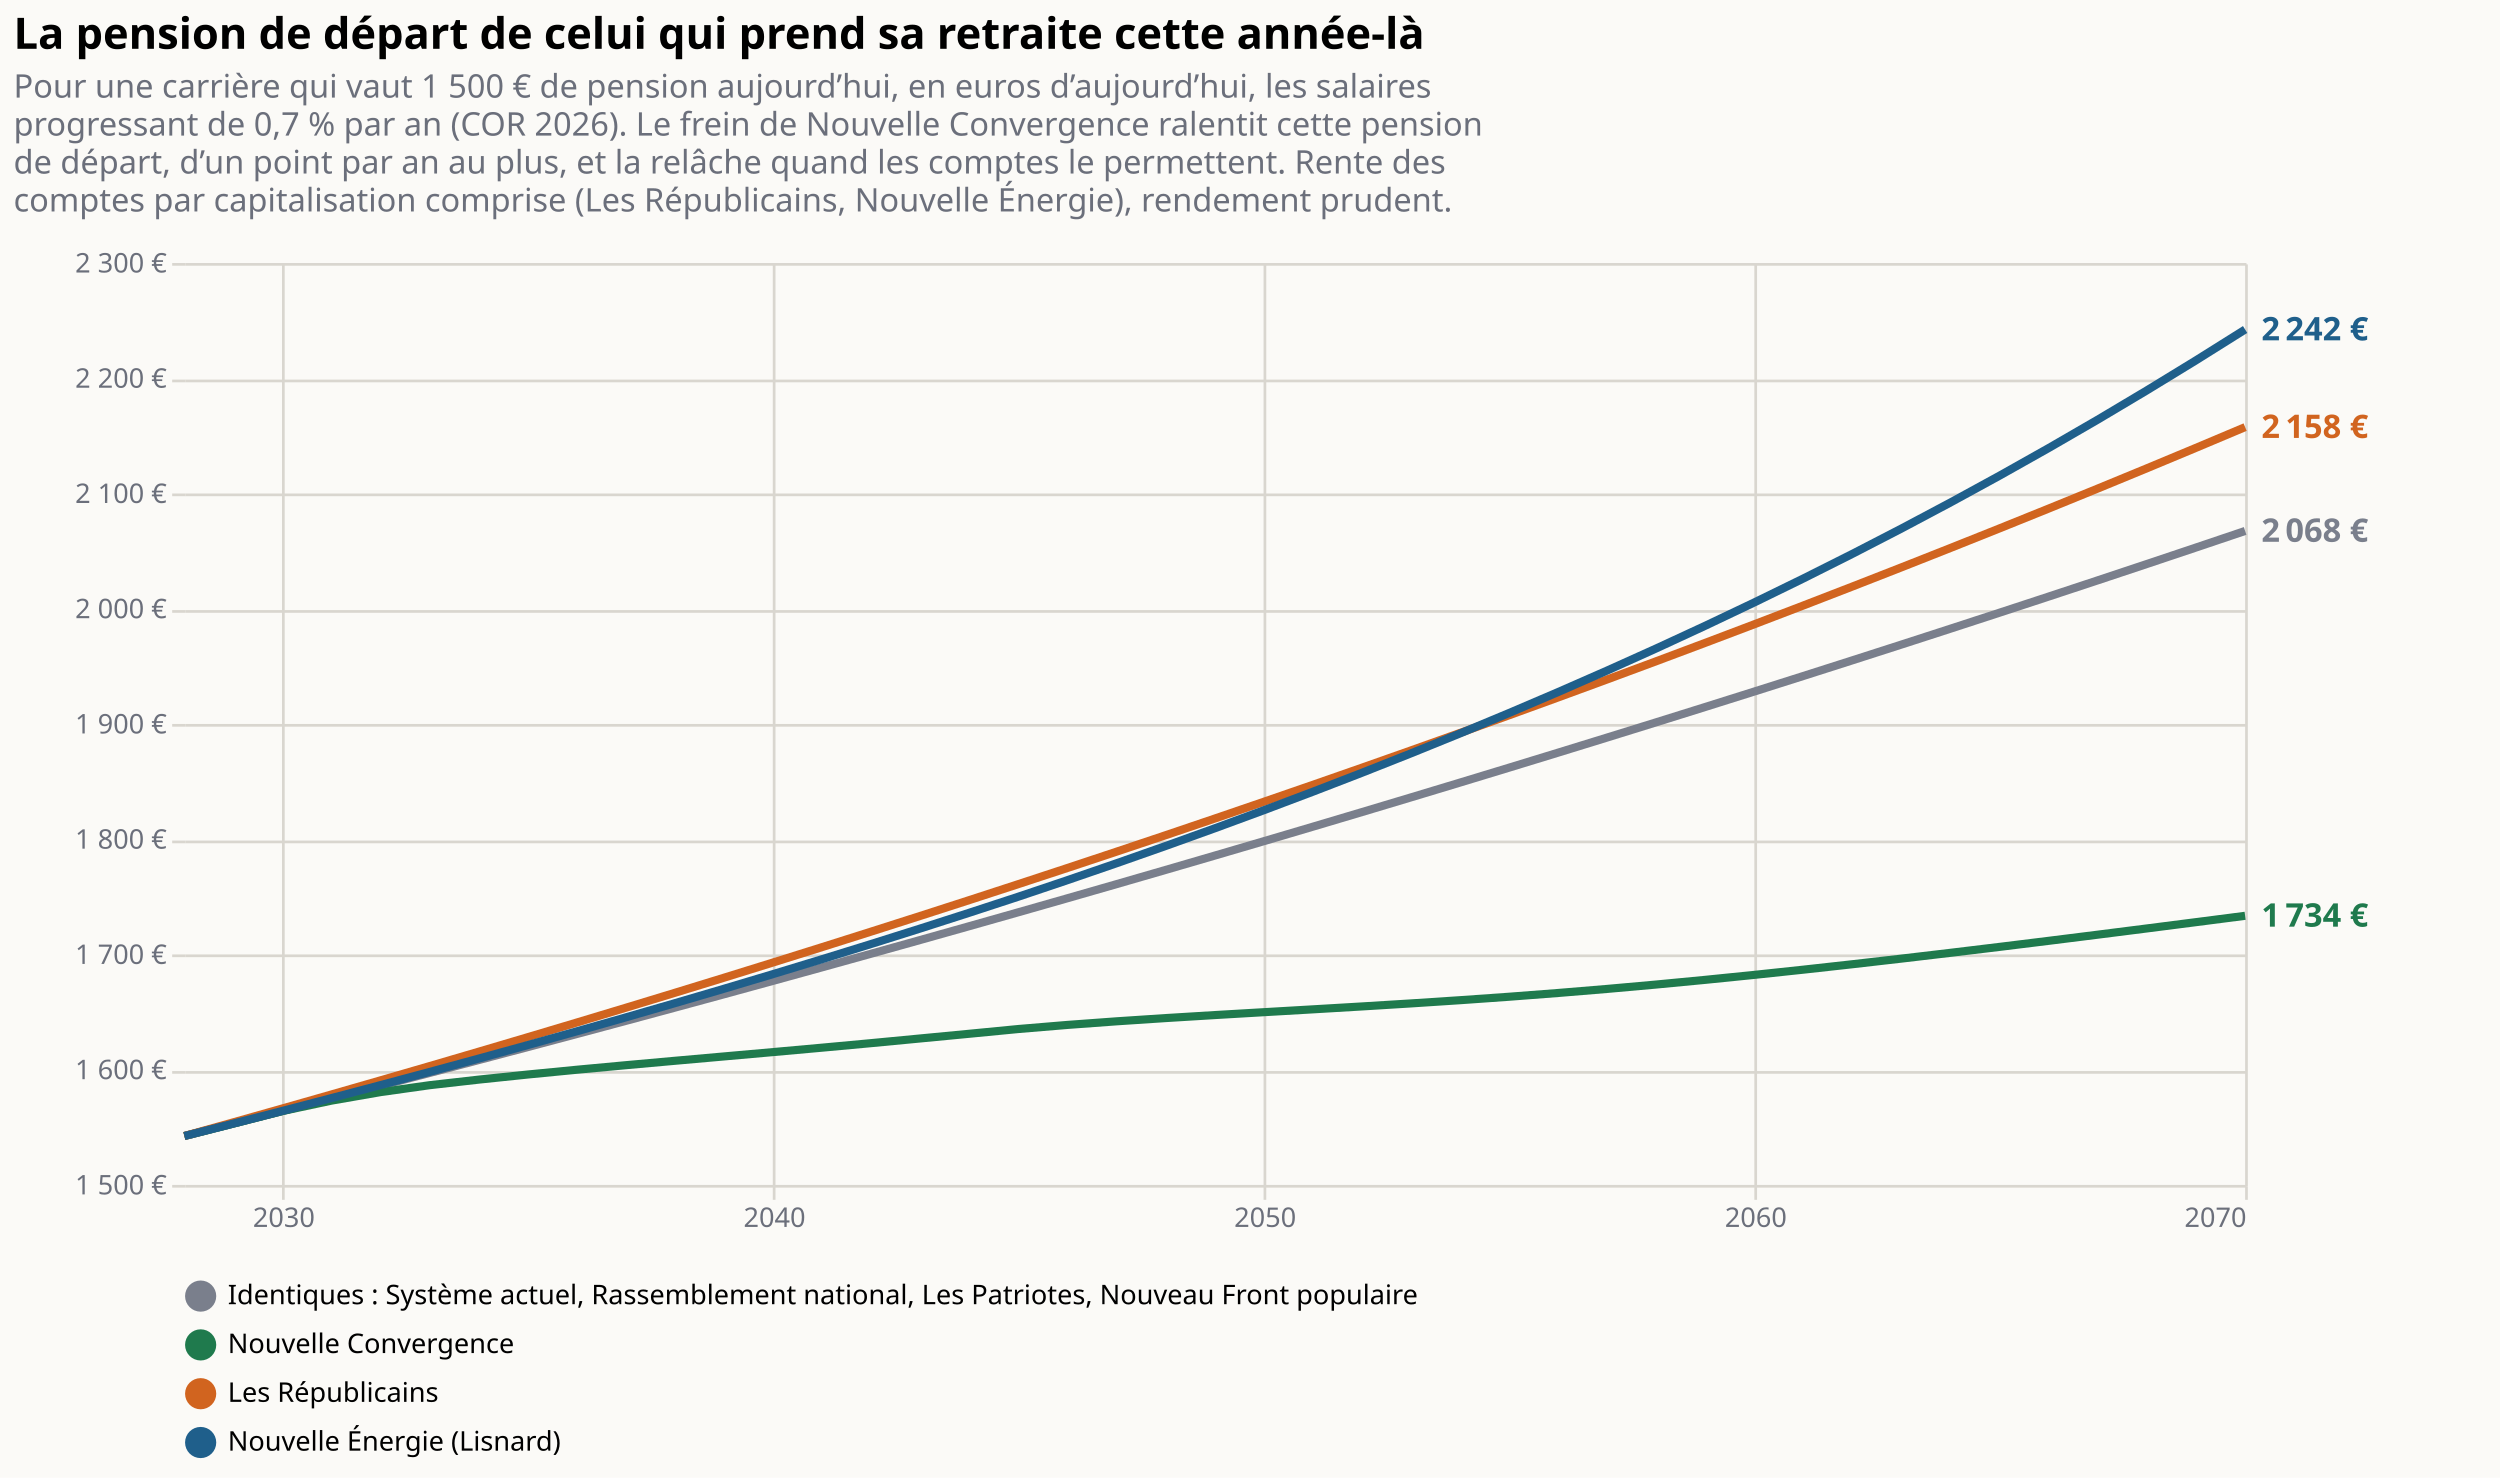
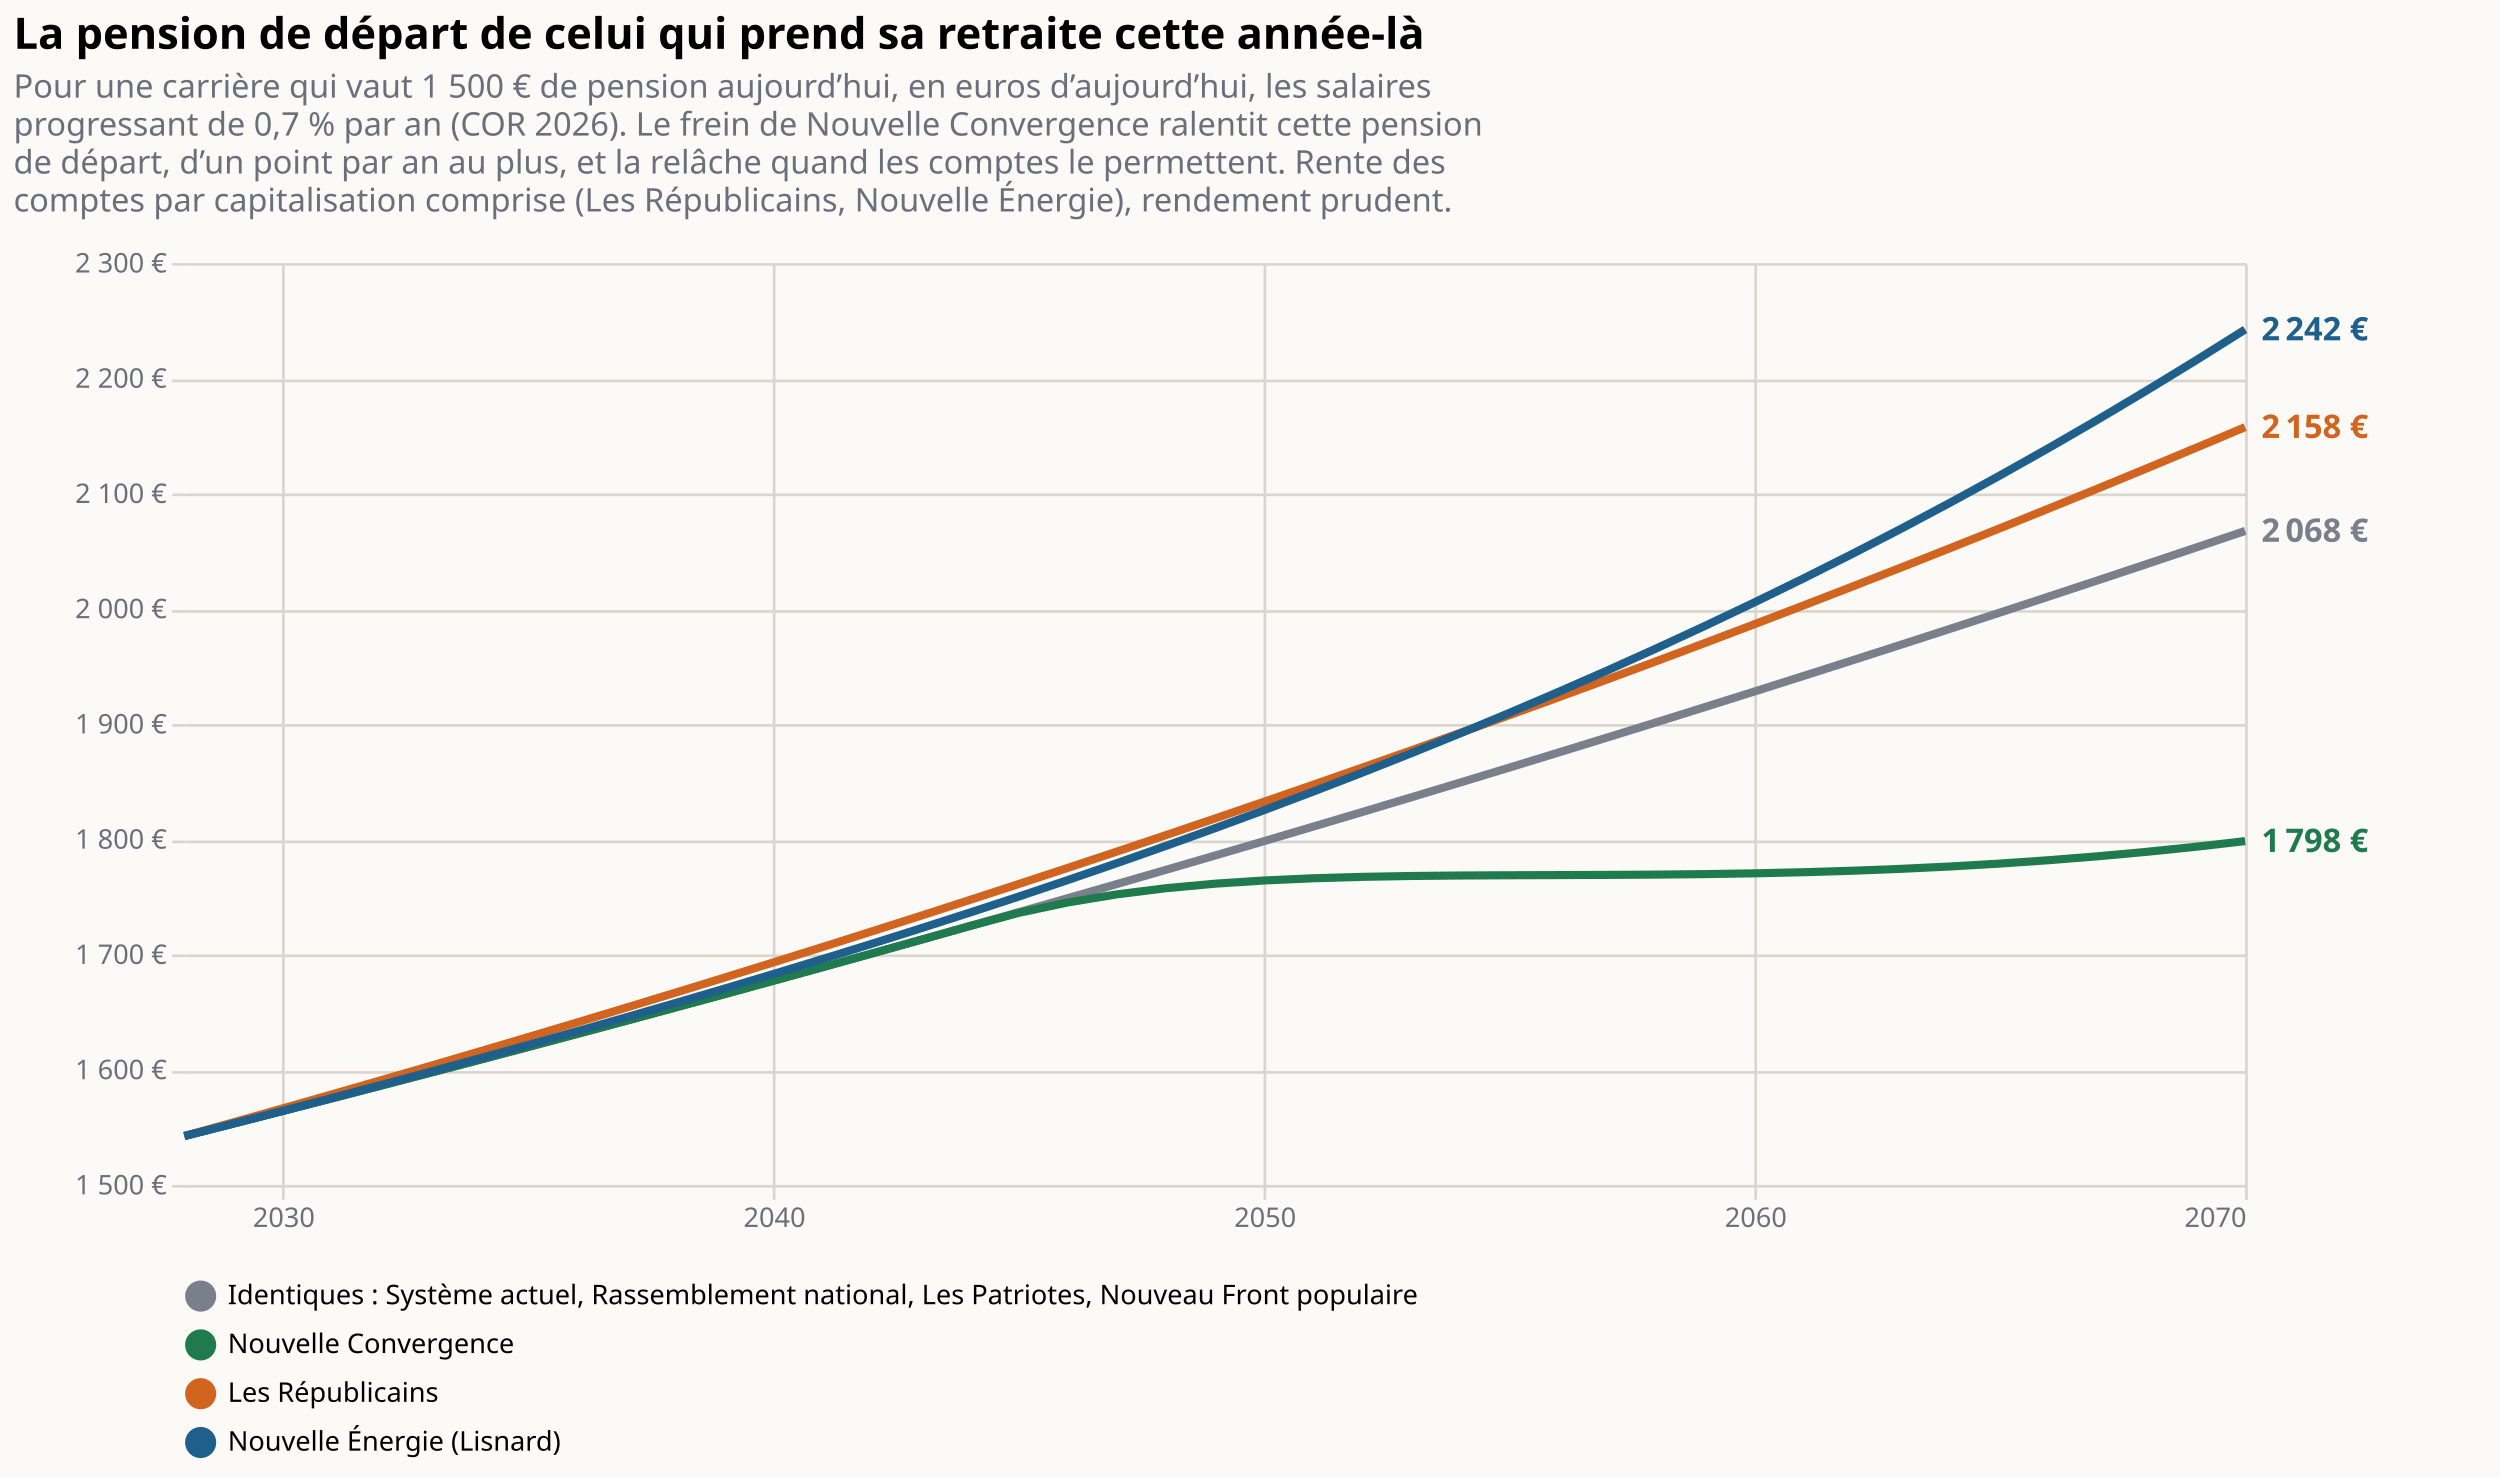
<svg xmlns="http://www.w3.org/2000/svg" version="1.1" class="marks" width="922" height="545" viewBox="0 0 922 545">
  <rect width="922" height="545" fill="#fbfaf7" />
  <g fill="none" stroke-miterlimit="4" transform="translate(68,97)">
    <g class="mark-group role-frame root" role="graphics-object" aria-roledescription="group mark container">
      <g transform="translate(0,0)">
        <path class="background" aria-hidden="true" d="M0,0h760v340h-760Z" />
        <g>
          <g class="mark-group role-axis" aria-hidden="true">
            <g transform="translate(0.5,340.5)">
              <path class="background" aria-hidden="true" d="M0,0h0v0h0Z" pointer-events="none" />
              <g>
                <g class="mark-rule role-axis-grid" pointer-events="none">
                  <line transform="translate(36,-340)" x2="0" y2="340" stroke="#d9d6cf" stroke-width="1" opacity="1" />
                  <line transform="translate(217,-340)" x2="0" y2="340" stroke="#d9d6cf" stroke-width="1" opacity="1" />
                  <line transform="translate(398,-340)" x2="0" y2="340" stroke="#d9d6cf" stroke-width="1" opacity="1" />
                  <line transform="translate(579,-340)" x2="0" y2="340" stroke="#d9d6cf" stroke-width="1" opacity="1" />
                  <line transform="translate(760,-340)" x2="0" y2="340" stroke="#d9d6cf" stroke-width="1" opacity="1" />
                </g>
              </g>
              <path class="foreground" aria-hidden="true" d="" pointer-events="none" display="none" />
            </g>
          </g>
          <g class="mark-group role-axis" aria-hidden="true">
            <g transform="translate(0.5,0.5)">
              <path class="background" aria-hidden="true" d="M0,0h0v0h0Z" pointer-events="none" />
              <g>
                <g class="mark-rule role-axis-grid" pointer-events="none">
                  <line transform="translate(0,340)" x2="760" y2="0" stroke="#d9d6cf" stroke-width="1" opacity="1" />
                  <line transform="translate(0,298)" x2="760" y2="0" stroke="#d9d6cf" stroke-width="1" opacity="1" />
                  <line transform="translate(0,255)" x2="760" y2="0" stroke="#d9d6cf" stroke-width="1" opacity="1" />
                  <line transform="translate(0,213)" x2="760" y2="0" stroke="#d9d6cf" stroke-width="1" opacity="1" />
                  <line transform="translate(0,170)" x2="760" y2="0" stroke="#d9d6cf" stroke-width="1" opacity="1" />
                  <line transform="translate(0,128)" x2="760" y2="0" stroke="#d9d6cf" stroke-width="1" opacity="1" />
                  <line transform="translate(0,85)" x2="760" y2="0" stroke="#d9d6cf" stroke-width="1" opacity="1" />
                  <line transform="translate(0,43)" x2="760" y2="0" stroke="#d9d6cf" stroke-width="1" opacity="1" />
                  <line transform="translate(0,0)" x2="760" y2="0" stroke="#d9d6cf" stroke-width="1" opacity="1" />
                </g>
              </g>
              <path class="foreground" aria-hidden="true" d="" pointer-events="none" display="none" />
            </g>
          </g>
          <g class="mark-group role-axis" role="graphics-symbol" aria-roledescription="axis" aria-label="X-axis for a linear scale with values from 2028 to 2070">
            <g transform="translate(0.5,340.5)">
              <path class="background" aria-hidden="true" d="M0,0h0v0h0Z" pointer-events="none" />
              <g>
                <g class="mark-rule role-axis-tick" pointer-events="none">
                  <line transform="translate(36,0)" x2="0" y2="5" stroke="#d9d6cf" stroke-width="1" opacity="1" />
                  <line transform="translate(217,0)" x2="0" y2="5" stroke="#d9d6cf" stroke-width="1" opacity="1" />
                  <line transform="translate(398,0)" x2="0" y2="5" stroke="#d9d6cf" stroke-width="1" opacity="1" />
                  <line transform="translate(579,0)" x2="0" y2="5" stroke="#d9d6cf" stroke-width="1" opacity="1" />
                  <line transform="translate(760,0)" x2="0" y2="5" stroke="#d9d6cf" stroke-width="1" opacity="1" />
                </g>
                <g class="mark-text role-axis-label" pointer-events="none">
                  <text text-anchor="middle" transform="translate(36.19048,15)" font-family="system-ui, sans-serif" font-size="10px" fill="#6b6f7b" opacity="1">2030</text>
                  <text text-anchor="middle" transform="translate(217.1429,15)" font-family="system-ui, sans-serif" font-size="10px" fill="#6b6f7b" opacity="1">2040</text>
                  <text text-anchor="middle" transform="translate(398.0952,15)" font-family="system-ui, sans-serif" font-size="10px" fill="#6b6f7b" opacity="1">2050</text>
                  <text text-anchor="middle" transform="translate(579.0476,15)" font-family="system-ui, sans-serif" font-size="10px" fill="#6b6f7b" opacity="1">2060</text>
                  <text text-anchor="end" transform="translate(760,15)" font-family="system-ui, sans-serif" font-size="10px" fill="#6b6f7b" opacity="1">2070</text>
                </g>
              </g>
              <path class="foreground" aria-hidden="true" d="" pointer-events="none" display="none" />
            </g>
          </g>
          <g class="mark-group role-axis" role="graphics-symbol" aria-roledescription="axis" aria-label="Y-axis for a linear scale with values from 1,500 to 2,300">
            <g transform="translate(0.5,0.5)">
              <path class="background" aria-hidden="true" d="M0,0h0v0h0Z" pointer-events="none" />
              <g>
                <g class="mark-rule role-axis-tick" pointer-events="none">
                  <line transform="translate(0,340)" x2="-5" y2="0" stroke="#d9d6cf" stroke-width="1" opacity="1" />
                  <line transform="translate(0,298)" x2="-5" y2="0" stroke="#d9d6cf" stroke-width="1" opacity="1" />
                  <line transform="translate(0,255)" x2="-5" y2="0" stroke="#d9d6cf" stroke-width="1" opacity="1" />
                  <line transform="translate(0,213)" x2="-5" y2="0" stroke="#d9d6cf" stroke-width="1" opacity="1" />
                  <line transform="translate(0,170)" x2="-5" y2="0" stroke="#d9d6cf" stroke-width="1" opacity="1" />
                  <line transform="translate(0,128)" x2="-5" y2="0" stroke="#d9d6cf" stroke-width="1" opacity="1" />
                  <line transform="translate(0,85)" x2="-5" y2="0" stroke="#d9d6cf" stroke-width="1" opacity="1" />
                  <line transform="translate(0,43)" x2="-5" y2="0" stroke="#d9d6cf" stroke-width="1" opacity="1" />
                  <line transform="translate(0,0)" x2="-5" y2="0" stroke="#d9d6cf" stroke-width="1" opacity="1" />
                </g>
                <g class="mark-text role-axis-label" pointer-events="none">
                  <text text-anchor="end" transform="translate(-7,343)" font-family="system-ui, sans-serif" font-size="10px" fill="#6b6f7b" opacity="1">1 500 €</text>
                  <text text-anchor="end" transform="translate(-7,300.5)" font-family="system-ui, sans-serif" font-size="10px" fill="#6b6f7b" opacity="1">1 600 €</text>
                  <text text-anchor="end" transform="translate(-7,258)" font-family="system-ui, sans-serif" font-size="10px" fill="#6b6f7b" opacity="1">1 700 €</text>
                  <text text-anchor="end" transform="translate(-7,215.5)" font-family="system-ui, sans-serif" font-size="10px" fill="#6b6f7b" opacity="1">1 800 €</text>
                  <text text-anchor="end" transform="translate(-7,173)" font-family="system-ui, sans-serif" font-size="10px" fill="#6b6f7b" opacity="1">1 900 €</text>
                  <text text-anchor="end" transform="translate(-7,130.5)" font-family="system-ui, sans-serif" font-size="10px" fill="#6b6f7b" opacity="1">2 000 €</text>
                  <text text-anchor="end" transform="translate(-7,88)" font-family="system-ui, sans-serif" font-size="10px" fill="#6b6f7b" opacity="1">2 100 €</text>
                  <text text-anchor="end" transform="translate(-7,45.5)" font-family="system-ui, sans-serif" font-size="10px" fill="#6b6f7b" opacity="1">2 200 €</text>
                  <text text-anchor="end" transform="translate(-7,3)" font-family="system-ui, sans-serif" font-size="10px" fill="#6b6f7b" opacity="1">2 300 €</text>
                </g>
              </g>
              <path class="foreground" aria-hidden="true" d="" pointer-events="none" display="none" />
            </g>
          </g>
          <g class="mark-group role-scope layer_0_pathgroup" role="graphics-object" aria-roledescription="group mark container">
            <g transform="translate(0,0)">
              <path class="background" aria-hidden="true" d="M0,0h760v340h-760Z" />
              <g>
                <g class="mark-line role-mark layer_0_marks" role="graphics-object" aria-roledescription="line mark container">
                  <path aria-label="annee: 2028; valeur: 1542.4430616; programme: Identiques : Système actuel, Rassemblement national, Les Patriotes, Nouveau Front populaire" role="graphics-symbol" aria-roledescription="line mark" d="M0,321.962L18.095,317.373L36.19,312.752L54.286,308.099L72.381,303.413L90.476,298.694L108.571,293.943L126.667,289.158L144.762,284.339L162.857,279.487L180.952,274.601L199.048,269.681L217.143,264.726L235.238,259.737L253.333,254.712L271.429,249.653L289.524,244.558L307.619,239.427L325.714,234.261L343.81,229.058L361.905,223.819L380,218.543L398.095,213.231L416.19,207.881L434.286,202.493L452.381,197.068L470.476,191.605L488.571,186.104L506.667,180.564L524.762,174.986L542.857,169.368L560.952,163.711L579.048,158.015L597.143,152.278L615.238,146.502L633.333,140.685L651.429,134.827L669.524,128.928L687.619,122.988L705.714,117.007L723.81,110.983L741.905,104.918L760,98.81" stroke="#7a7f8c" stroke-width="3" />
                </g>
              </g>
              <path class="foreground" aria-hidden="true" d="" display="none" />
            </g>
            <g transform="translate(0,0)">
              <path class="background" aria-hidden="true" d="M0,0h760v340h-760Z" />
              <g>
                <g class="mark-line role-mark layer_0_marks" role="graphics-object" aria-roledescription="line mark container">
-                   <path aria-label="annee: 2028; valeur: 1542.4430616; programme: Nouvelle Convergence" role="graphics-symbol" aria-roledescription="line mark" d="M0,321.962L18.095,317.373L36.19,312.752L54.286,308.903L72.381,305.761L90.476,303.214L108.571,301.162L126.667,299.277L144.762,297.516L162.857,295.839L180.952,294.213L199.048,292.61L217.143,291.004L235.238,289.376L253.333,287.705L271.429,285.978L289.524,284.249L307.619,282.497L325.714,280.987L343.81,279.66L361.905,278.466L380,277.358L398.095,276.296L416.19,275.246L434.286,274.176L452.381,273.059L470.476,271.872L488.571,270.595L506.667,269.209L524.762,267.708L542.857,266.089L560.952,264.36L579.048,262.528L597.143,260.605L615.238,258.6L633.333,256.524L651.429,254.387L669.524,252.199L687.619,249.967L705.714,247.7L723.81,245.403L741.905,243.083L760,240.745" stroke="#1f7a4d" stroke-width="3" />
+                   <path aria-label="annee: 2028; valeur: 1542.4430616; programme: Nouvelle Convergence" role="graphics-symbol" aria-roledescription="line mark" d="M0,321.962L18.095,317.373L36.19,312.752L54.286,308.099L72.381,303.413L90.476,298.694L108.571,293.943L126.667,289.158L144.762,284.339L162.857,279.487L180.952,274.601L199.048,269.681L217.143,264.726L235.238,259.737L253.333,254.712L271.429,249.653L289.524,244.558L307.619,239.682L325.714,235.83L343.81,232.844L361.905,230.583L380,228.915L398.095,227.726L416.19,226.912L434.286,226.384L452.381,226.065L470.476,225.887L488.571,225.793L506.667,225.733L524.762,225.666L542.857,225.555L560.952,225.37L579.048,225.084L597.143,224.676L615.238,224.127L633.333,223.421L651.429,222.545L669.524,221.487L687.619,220.239L705.714,218.792L723.81,217.14L741.905,215.278L760,213.202" stroke="#1f7a4d" stroke-width="3" />
                </g>
              </g>
              <path class="foreground" aria-hidden="true" d="" display="none" />
            </g>
            <g transform="translate(0,0)">
              <path class="background" aria-hidden="true" d="M0,0h760v340h-760Z" />
              <g>
                <g class="mark-line role-mark layer_0_marks" role="graphics-object" aria-roledescription="line mark container">
                  <path aria-label="annee: 2028; valeur: 1542.4430616; programme: Les Républicains" role="graphics-symbol" aria-roledescription="line mark" d="M0,321.962L18.095,316.897L36.19,311.785L54.286,306.626L72.381,301.419L90.476,296.163L108.571,290.857L126.667,285.502L144.762,280.096L162.857,274.639L180.952,269.129L199.048,263.567L217.143,257.952L235.238,252.282L253.333,246.558L271.429,240.777L289.524,234.941L307.619,229.047L325.714,223.096L343.81,217.085L361.905,211.015L380,204.885L398.095,198.693L416.19,192.439L434.286,186.123L452.381,179.742L470.476,173.296L488.571,166.785L506.667,160.207L524.762,153.561L542.857,146.846L560.952,140.062L579.048,133.207L597.143,126.28L615.238,119.28L633.333,112.206L651.429,105.057L669.524,97.832L687.619,90.53L705.714,83.148L723.81,75.688L741.905,68.146L760,60.521" stroke="#d1641f" stroke-width="3" />
                </g>
              </g>
              <path class="foreground" aria-hidden="true" d="" display="none" />
            </g>
            <g transform="translate(0,0)">
              <path class="background" aria-hidden="true" d="M0,0h760v340h-760Z" />
              <g>
                <g class="mark-line role-mark layer_0_marks" role="graphics-object" aria-roledescription="line mark container">
                  <path aria-label="annee: 2028; valeur: 1542.4430616; programme: Nouvelle Énergie (Lisnard)" role="graphics-symbol" aria-roledescription="line mark" d="M0,321.962L18.095,317.351L36.19,312.685L54.286,307.96L72.381,303.172L90.476,298.319L108.571,293.398L126.667,288.404L144.762,283.335L162.857,278.187L180.952,272.957L199.048,267.639L217.143,262.231L235.238,256.728L253.333,251.126L271.429,245.421L289.524,239.607L307.619,233.681L325.714,227.588L343.81,221.361L361.905,214.994L380,208.481L398.095,201.815L416.19,194.988L434.286,187.996L452.381,180.829L470.476,173.481L488.571,165.945L506.667,158.212L524.762,150.275L542.857,142.125L560.952,133.753L579.048,125.152L597.143,116.313L615.238,107.225L633.333,97.88L651.429,88.267L669.524,78.378L687.619,68.201L705.714,57.726L723.81,46.941L741.905,35.876L760,24.521" stroke="#1f5f8b" stroke-width="3" />
                </g>
              </g>
              <path class="foreground" aria-hidden="true" d="" display="none" />
            </g>
          </g>
          <g class="mark-text role-mark layer_1_marks" role="graphics-object" aria-roledescription="text mark container">
            <text aria-label="annee: 2070; valeur: 2067.50659961; programme: Identiques : Système actuel, Rassemblement national, Les Patriotes, Nouveau Front populaire; etiquette: 2 068 €" role="graphics-symbol" aria-roledescription="text mark" text-anchor="start" transform="translate(766,102.8097)" font-family="system-ui, sans-serif" font-size="12px" font-weight="bold" fill="#7a7f8c">2 068 €</text>
-             <text aria-label="annee: 2070; valeur: 1733.54120767; programme: Nouvelle Convergence; etiquette: 1 734 €" role="graphics-symbol" aria-roledescription="text mark" text-anchor="start" transform="translate(766,244.745)" font-family="system-ui, sans-serif" font-size="12px" font-weight="bold" fill="#1f7a4d">1 734 €</text>
+             <text aria-label="annee: 2070; valeur: 1798.34786963; programme: Nouvelle Convergence; etiquette: 1 798 €" role="graphics-symbol" aria-roledescription="text mark" text-anchor="start" transform="translate(766,217.2022)" font-family="system-ui, sans-serif" font-size="12px" font-weight="bold" fill="#1f7a4d">1 798 €</text>
            <text aria-label="annee: 2070; valeur: 2157.59711705; programme: Les Républicains; etiquette: 2 158 €" role="graphics-symbol" aria-roledescription="text mark" text-anchor="start" transform="translate(766,64.52123)" font-family="system-ui, sans-serif" font-size="12px" font-weight="bold" fill="#d1641f">2 158 €</text>
            <text aria-label="annee: 2070; valeur: 2242.3042161; programme: Nouvelle Énergie (Lisnard); etiquette: 2 242 €" role="graphics-symbol" aria-roledescription="text mark" text-anchor="start" transform="translate(766,28.52071)" font-family="system-ui, sans-serif" font-size="12px" font-weight="bold" fill="#1f5f8b">2 242 €</text>
          </g>
          <g class="mark-group role-legend" role="graphics-symbol" aria-roledescription="legend" aria-label="Symbol legend for fill color and stroke color with 4 values: Identiques : Système actuel, Rassemblement national, Les Patriotes, Nouveau Front populaire, Nouvelle Convergence, Les Républicains, Nouvelle Énergie (Lisnard)">
            <g transform="translate(0,375)">
              <path class="background" aria-hidden="true" d="M0,0h744v68h-744Z" pointer-events="none" />
              <g>
                <g class="mark-group role-legend-entry">
                  <g transform="translate(0,0)">
                    <path class="background" aria-hidden="true" d="M0,0h0v0h0Z" pointer-events="none" />
                    <g>
                      <g class="mark-group role-scope" role="graphics-object" aria-roledescription="group mark container">
                        <g transform="translate(0,0)">
                          <path class="background" aria-hidden="true" d="M0,0h744v14h-744Z" pointer-events="none" opacity="1" />
                          <g>
                            <g class="mark-symbol role-legend-symbol" pointer-events="none">
                              <path transform="translate(6,6)" d="M5,0A5,5,0,1,1,-5,0A5,5,0,1,1,5,0" fill="#7a7f8c" stroke="#7a7f8c" stroke-width="1.5" opacity="1" />
                            </g>
                            <g class="mark-text role-legend-label" pointer-events="none">
                              <text text-anchor="start" transform="translate(16,9)" font-family="system-ui, sans-serif" font-size="10px" fill="#000" opacity="1">Identiques : Système actuel, Rassemblement national, Les Patriotes, Nouveau Front populaire</text>
                            </g>
                          </g>
                          <path class="foreground" aria-hidden="true" d="" pointer-events="none" display="none" />
                        </g>
                        <g transform="translate(0,18)">
                          <path class="background" aria-hidden="true" d="M0,0h744v14h-744Z" pointer-events="none" opacity="1" />
                          <g>
                            <g class="mark-symbol role-legend-symbol" pointer-events="none">
                              <path transform="translate(6,6)" d="M5,0A5,5,0,1,1,-5,0A5,5,0,1,1,5,0" fill="#1f7a4d" stroke="#1f7a4d" stroke-width="1.5" opacity="1" />
                            </g>
                            <g class="mark-text role-legend-label" pointer-events="none">
                              <text text-anchor="start" transform="translate(16,9)" font-family="system-ui, sans-serif" font-size="10px" fill="#000" opacity="1">Nouvelle Convergence</text>
                            </g>
                          </g>
                          <path class="foreground" aria-hidden="true" d="" pointer-events="none" display="none" />
                        </g>
                        <g transform="translate(0,36)">
                          <path class="background" aria-hidden="true" d="M0,0h744v14h-744Z" pointer-events="none" opacity="1" />
                          <g>
                            <g class="mark-symbol role-legend-symbol" pointer-events="none">
                              <path transform="translate(6,6)" d="M5,0A5,5,0,1,1,-5,0A5,5,0,1,1,5,0" fill="#d1641f" stroke="#d1641f" stroke-width="1.5" opacity="1" />
                            </g>
                            <g class="mark-text role-legend-label" pointer-events="none">
                              <text text-anchor="start" transform="translate(16,9)" font-family="system-ui, sans-serif" font-size="10px" fill="#000" opacity="1">Les Républicains</text>
                            </g>
                          </g>
                          <path class="foreground" aria-hidden="true" d="" pointer-events="none" display="none" />
                        </g>
                        <g transform="translate(0,54)">
                          <path class="background" aria-hidden="true" d="M0,0h744v14h-744Z" pointer-events="none" opacity="1" />
                          <g>
                            <g class="mark-symbol role-legend-symbol" pointer-events="none">
                              <path transform="translate(6,6)" d="M5,0A5,5,0,1,1,-5,0A5,5,0,1,1,5,0" fill="#1f5f8b" stroke="#1f5f8b" stroke-width="1.5" opacity="1" />
                            </g>
                            <g class="mark-text role-legend-label" pointer-events="none">
                              <text text-anchor="start" transform="translate(16,9)" font-family="system-ui, sans-serif" font-size="10px" fill="#000" opacity="1">Nouvelle Énergie (Lisnard)</text>
                            </g>
                          </g>
                          <path class="foreground" aria-hidden="true" d="" pointer-events="none" display="none" />
                        </g>
                      </g>
                    </g>
                    <path class="foreground" aria-hidden="true" d="" pointer-events="none" display="none" />
                  </g>
                </g>
              </g>
              <path class="foreground" aria-hidden="true" d="" pointer-events="none" display="none" />
            </g>
          </g>
          <g class="mark-group role-title">
            <g transform="translate(-63,-92)">
              <path class="background" aria-hidden="true" d="M0,0h0v0h0Z" pointer-events="none" />
              <g>
                <g class="mark-text role-title-text" role="graphics-symbol" aria-roledescription="title" aria-label="Title text 'La pension de départ de celui qui prend sa retraite cette année-là'" pointer-events="none">
                  <text text-anchor="start" transform="translate(0,13)" font-family="system-ui, sans-serif" font-size="16px" font-weight="bold" fill="#000" opacity="1">La pension de départ de celui qui prend sa retraite cette année-là</text>
                </g>
                <g class="mark-text role-title-subtitle" role="graphics-symbol" aria-roledescription="subtitle" aria-label="Subtitle text 'Pour une carrière qui vaut 1 500 € de pension aujourd’hui, en euros d’aujourd’hui, les salaires progressant de 0,7 % par an (COR 2026). Le frein de Nouvelle Convergence ralentit cette pension de départ, d’un point par an au plus, et la relâche quand les comptes le permettent. Rente des comptes par capitalisation comprise (Les Républicains, Nouvelle Énergie), rendement prudent.'" pointer-events="none">
                  <text text-anchor="start" transform="translate(0,31)" font-family="system-ui, sans-serif" font-size="12px" fill="#6b6f7b" opacity="1">
                    <tspan>Pour une carrière qui vaut 1 500 € de pension aujourd’hui, en euros d’aujourd’hui, les salaires</tspan>
                    <tspan x="0" dy="14">progressant de 0,7 % par an (COR 2026). Le frein de Nouvelle Convergence ralentit cette pension</tspan>
                    <tspan x="0" dy="14">de départ, d’un point par an au plus, et la relâche quand les comptes le permettent. Rente des</tspan>
                    <tspan x="0" dy="14">comptes par capitalisation comprise (Les Républicains, Nouvelle Énergie), rendement prudent.</tspan>
                  </text>
                </g>
              </g>
              <path class="foreground" aria-hidden="true" d="" pointer-events="none" display="none" />
            </g>
          </g>
        </g>
        <path class="foreground" aria-hidden="true" d="" display="none" />
      </g>
    </g>
  </g>
</svg>
